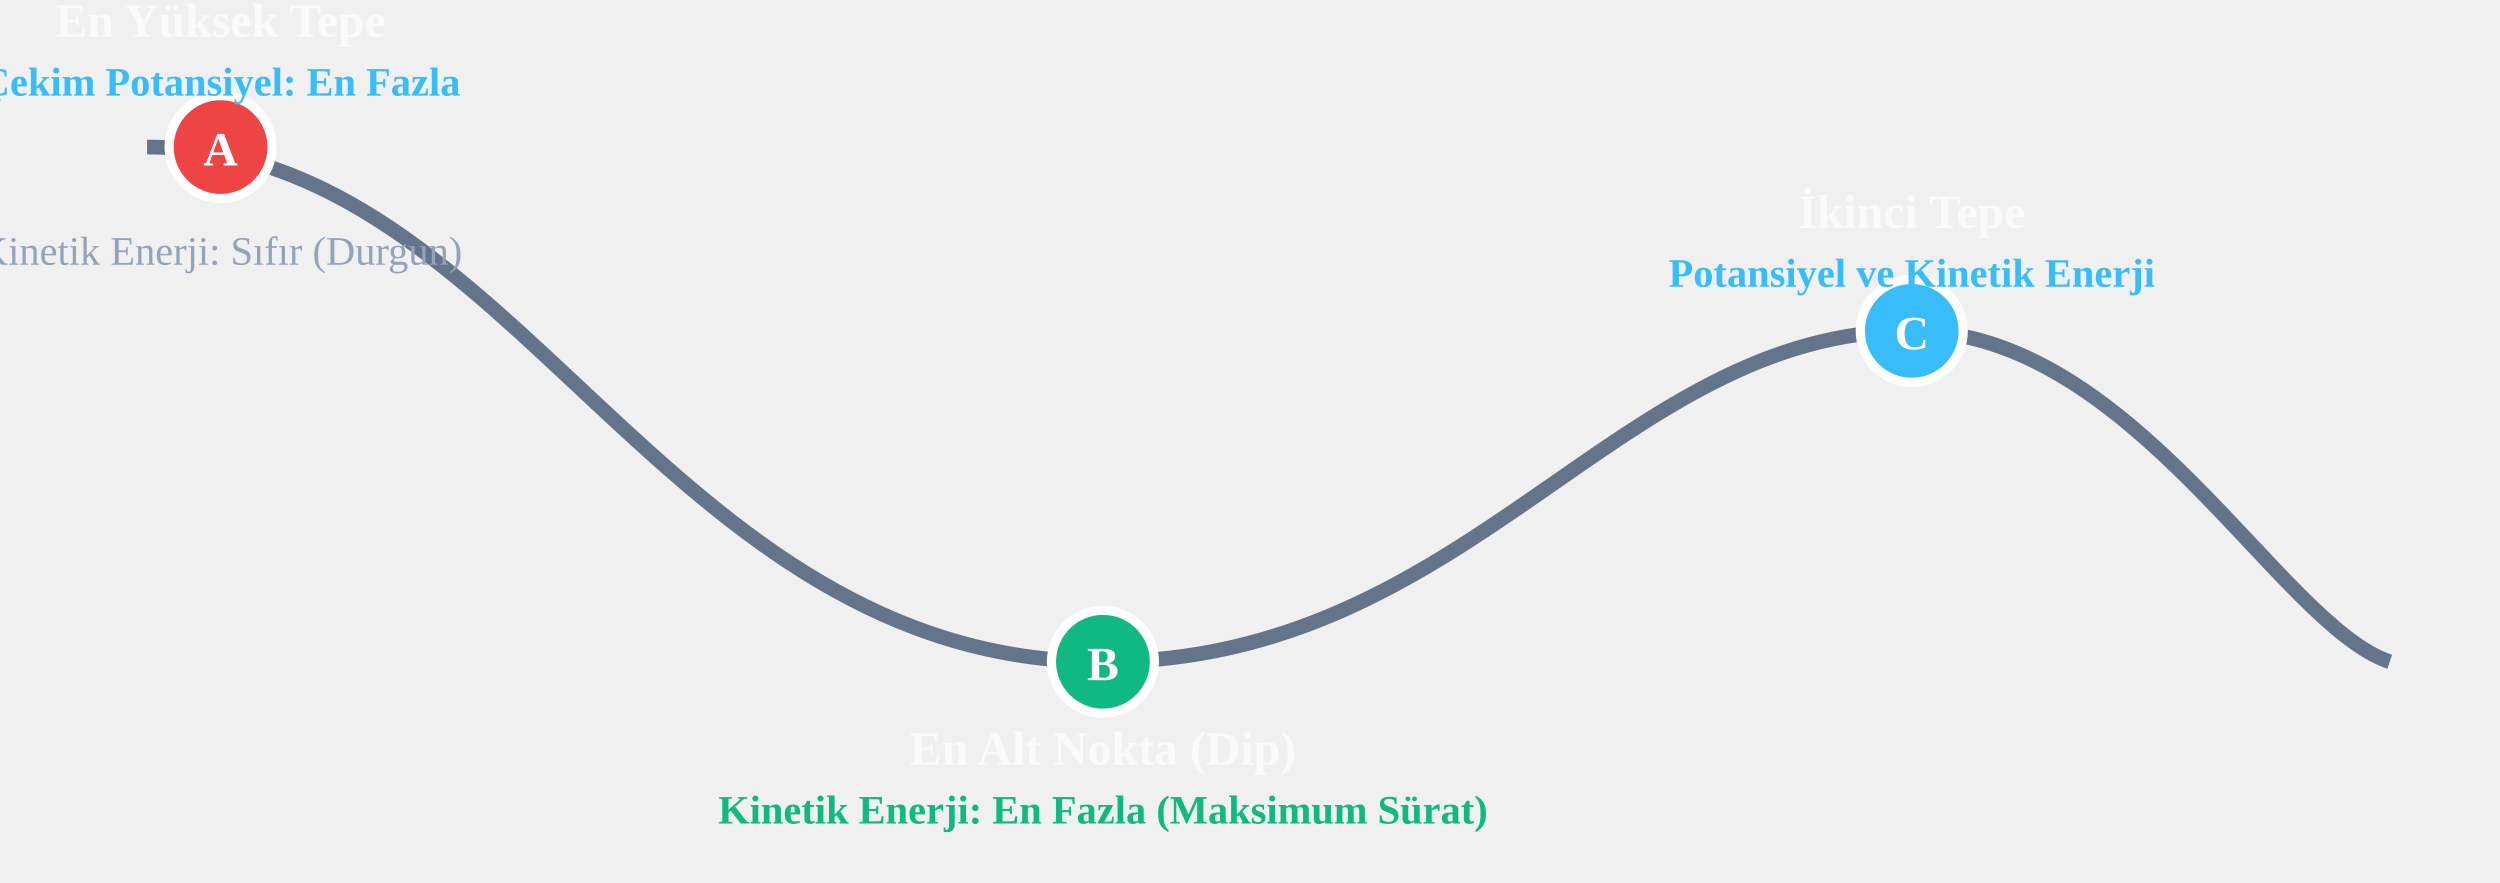
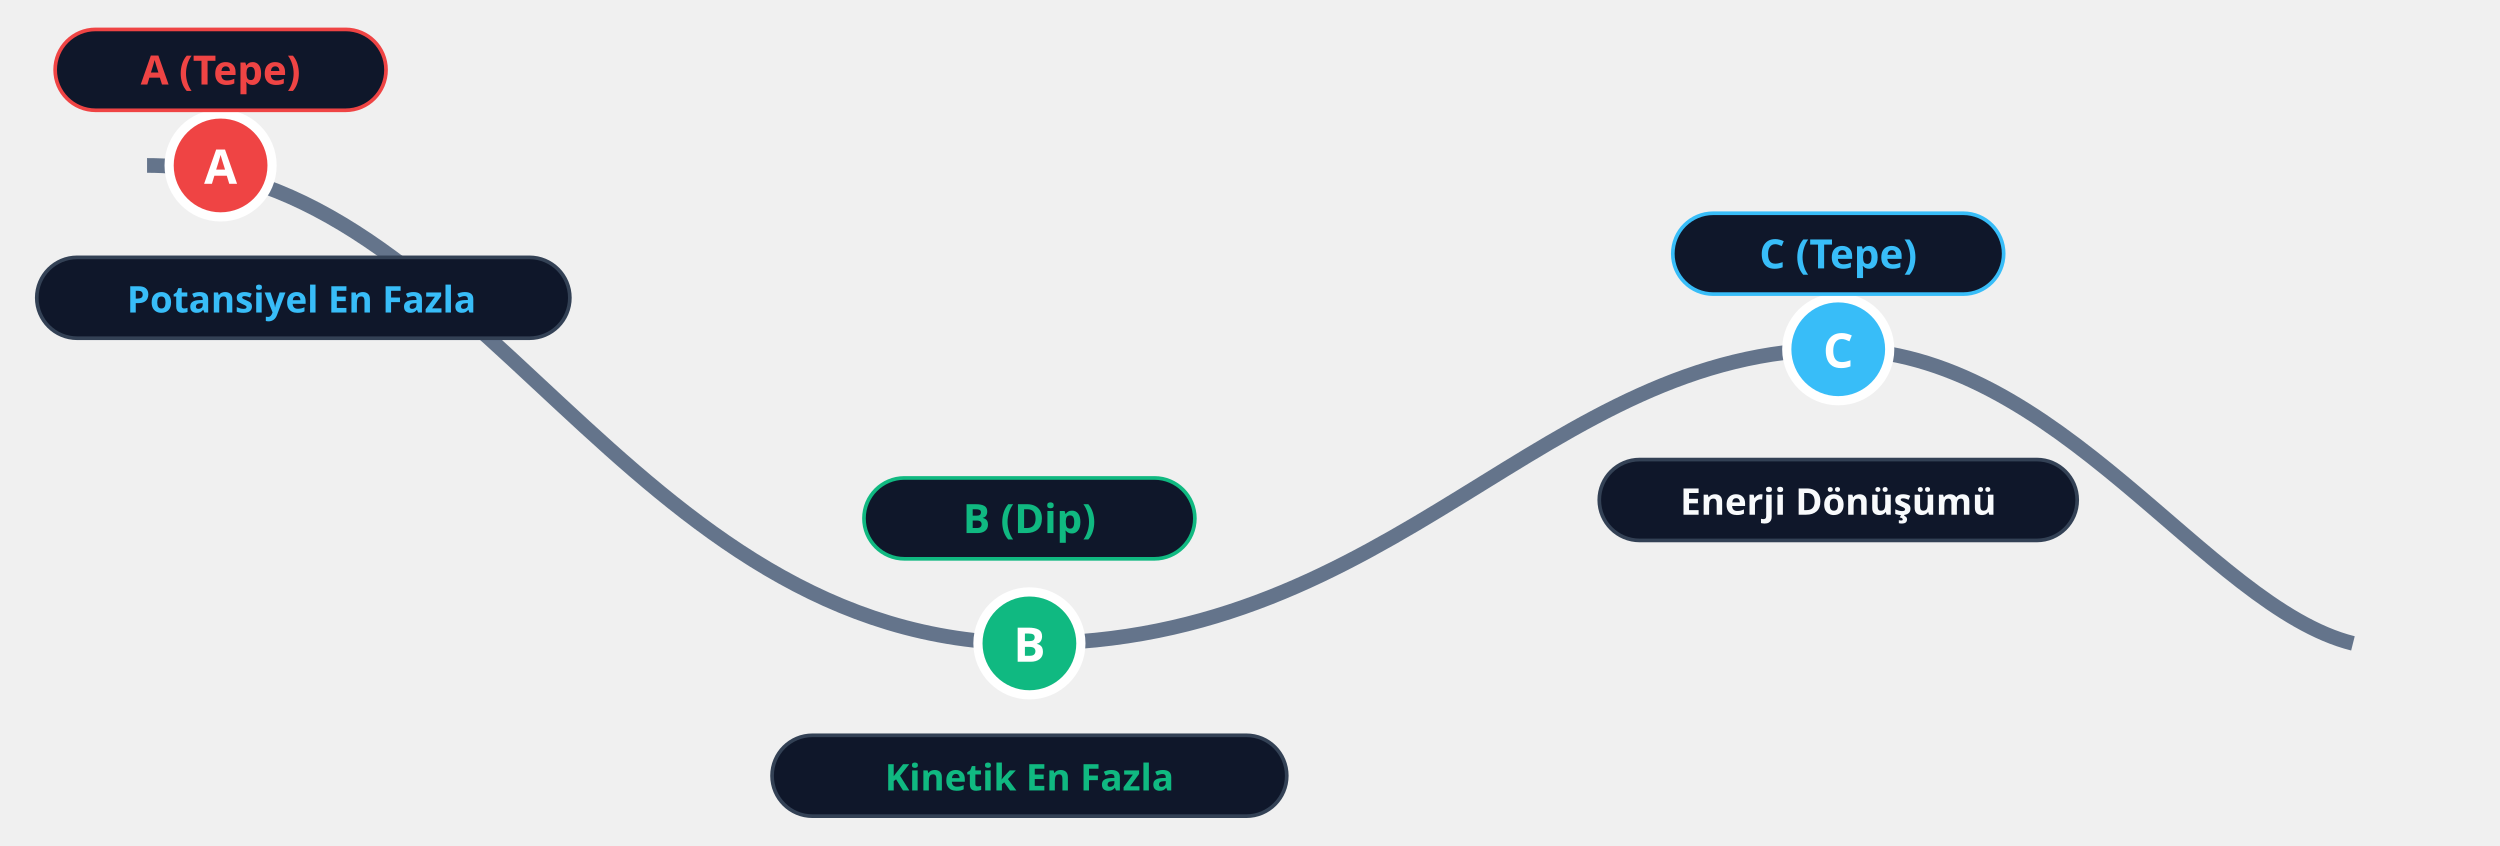
- <svg xmlns="http://www.w3.org/2000/svg" viewBox="0 0 680 240" width="100%" height="100%">
+ <svg xmlns="http://www.w3.org/2000/svg" viewBox="0 0 680 230" width="100%" height="100%">
  <rect width="100%" height="100%" fill="none" />
-   <path d="M 40,40 C 140,40 180,180 300,180 C 400,180 440,90 520,90 C 580,90 620,170 650,180" fill="none" stroke="#64748b" stroke-width="4" />
-   <g transform="translate(60, 40)">
+   <path d="M 40,45 C 130,45 170,175 280,175 C 380,175 420,95 500,95 C 560,95 600,165 640,175" fill="none" stroke="#64748b" stroke-width="4" />
+   <g transform="translate(60, 45)">
    <circle cx="0" cy="0" r="14" fill="#ef4444" stroke="#ffffff" stroke-width="2.5" />
-     <text x="0" y="5" fill="#ffffff" font-size="13" font-weight="bold" text-anchor="middle">A</text>
-     <text x="0" y="-30" fill="#f8fafc" font-size="13" font-weight="bold" text-anchor="middle">En Yüksek Tepe</text>
-     <text x="0" y="-14" fill="#38bdf8" font-size="11" font-weight="bold" text-anchor="middle">Çekim Potansiyel: En Fazla</text>
-     <text x="0" y="32" fill="#94a3b8" font-size="11" text-anchor="middle">Kinetik Enerji: Sıfır (Durgun)</text>
+     <text x="0" y="5" fill="#ffffff" font-size="13" font-weight="bold" text-anchor="middle" font-family="system-ui, sans-serif">A</text>
  </g>
-   <g transform="translate(300, 180)">
+   <rect x="15" y="8" width="90" height="22" rx="11" fill="#0f172a" stroke="#ef4444" />
+   <text x="60" y="23" fill="#ef4444" font-size="11" font-weight="bold" text-anchor="middle" font-family="system-ui, sans-serif">A (Tepe)</text>
+   <rect x="10" y="70" width="145" height="22" rx="11" fill="#0f172a" stroke="#334155" />
+   <text x="82" y="85" fill="#38bdf8" font-size="10" font-weight="bold" text-anchor="middle" font-family="system-ui, sans-serif">Potansiyel En Fazla</text>
+   <g transform="translate(280, 175)">
    <circle cx="0" cy="0" r="14" fill="#10b981" stroke="#ffffff" stroke-width="2.5" />
-     <text x="0" y="5" fill="#ffffff" font-size="13" font-weight="bold" text-anchor="middle">B</text>
-     <text x="0" y="28" fill="#f8fafc" font-size="13" font-weight="bold" text-anchor="middle">En Alt Nokta (Dip)</text>
-     <text x="0" y="44" fill="#10b981" font-size="11" font-weight="bold" text-anchor="middle">Kinetik Enerji: En Fazla (Maksimum Sürat)</text>
+     <text x="0" y="5" fill="#ffffff" font-size="13" font-weight="bold" text-anchor="middle" font-family="system-ui, sans-serif">B</text>
  </g>
-   <g transform="translate(520, 90)">
+   <rect x="235" y="130" width="90" height="22" rx="11" fill="#0f172a" stroke="#10b981" />
+   <text x="280" y="145" fill="#10b981" font-size="11" font-weight="bold" text-anchor="middle" font-family="system-ui, sans-serif">B (Dip)</text>
+   <rect x="210" y="200" width="140" height="22" rx="11" fill="#0f172a" stroke="#334155" />
+   <text x="280" y="215" fill="#10b981" font-size="10" font-weight="bold" text-anchor="middle" font-family="system-ui, sans-serif">Kinetik En Fazla</text>
+   <g transform="translate(500, 95)">
    <circle cx="0" cy="0" r="14" fill="#38bdf8" stroke="#ffffff" stroke-width="2.5" />
-     <text x="0" y="5" fill="#ffffff" font-size="13" font-weight="bold" text-anchor="middle">C</text>
-     <text x="0" y="-28" fill="#f8fafc" font-size="13" font-weight="bold" text-anchor="middle">İkinci Tepe</text>
-     <text x="0" y="-12" fill="#38bdf8" font-size="11" font-weight="bold" text-anchor="middle">Potansiyel ve Kinetik Enerji</text>
+     <text x="0" y="5" fill="#ffffff" font-size="13" font-weight="bold" text-anchor="middle" font-family="system-ui, sans-serif">C</text>
  </g>
+   <rect x="455" y="58" width="90" height="22" rx="11" fill="#0f172a" stroke="#38bdf8" />
+   <text x="500" y="73" fill="#38bdf8" font-size="11" font-weight="bold" text-anchor="middle" font-family="system-ui, sans-serif">C (Tepe)</text>
+   <rect x="435" y="125" width="130" height="22" rx="11" fill="#0f172a" stroke="#334155" />
+   <text x="500" y="140" fill="#f8fafc" font-size="10" font-weight="bold" text-anchor="middle" font-family="system-ui, sans-serif">Enerji Dönüşümü</text>
</svg>
